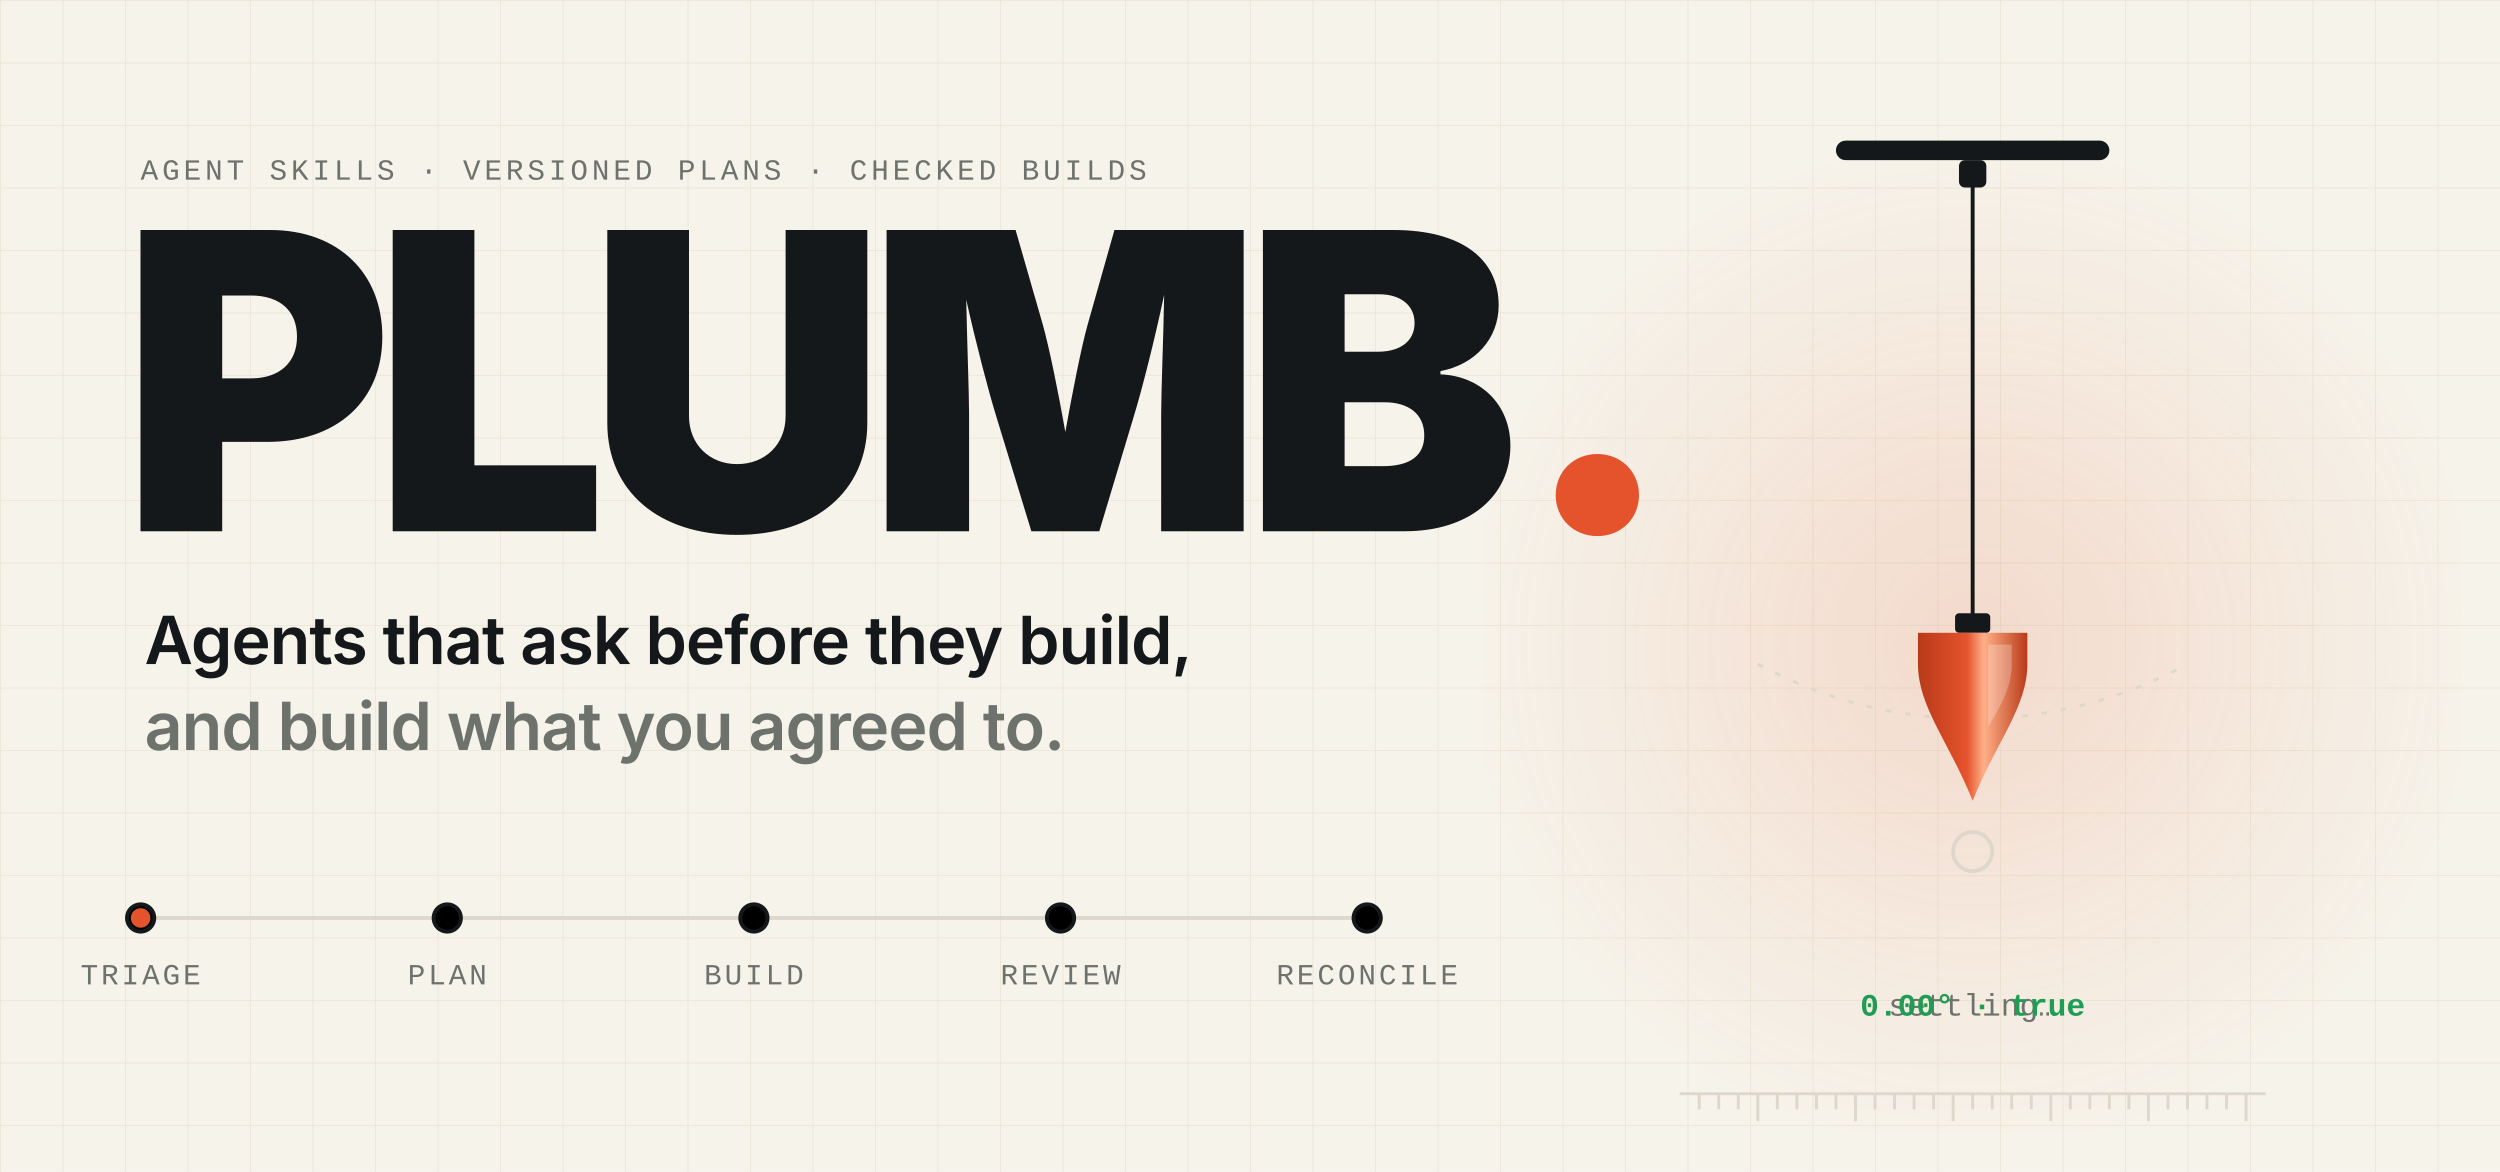
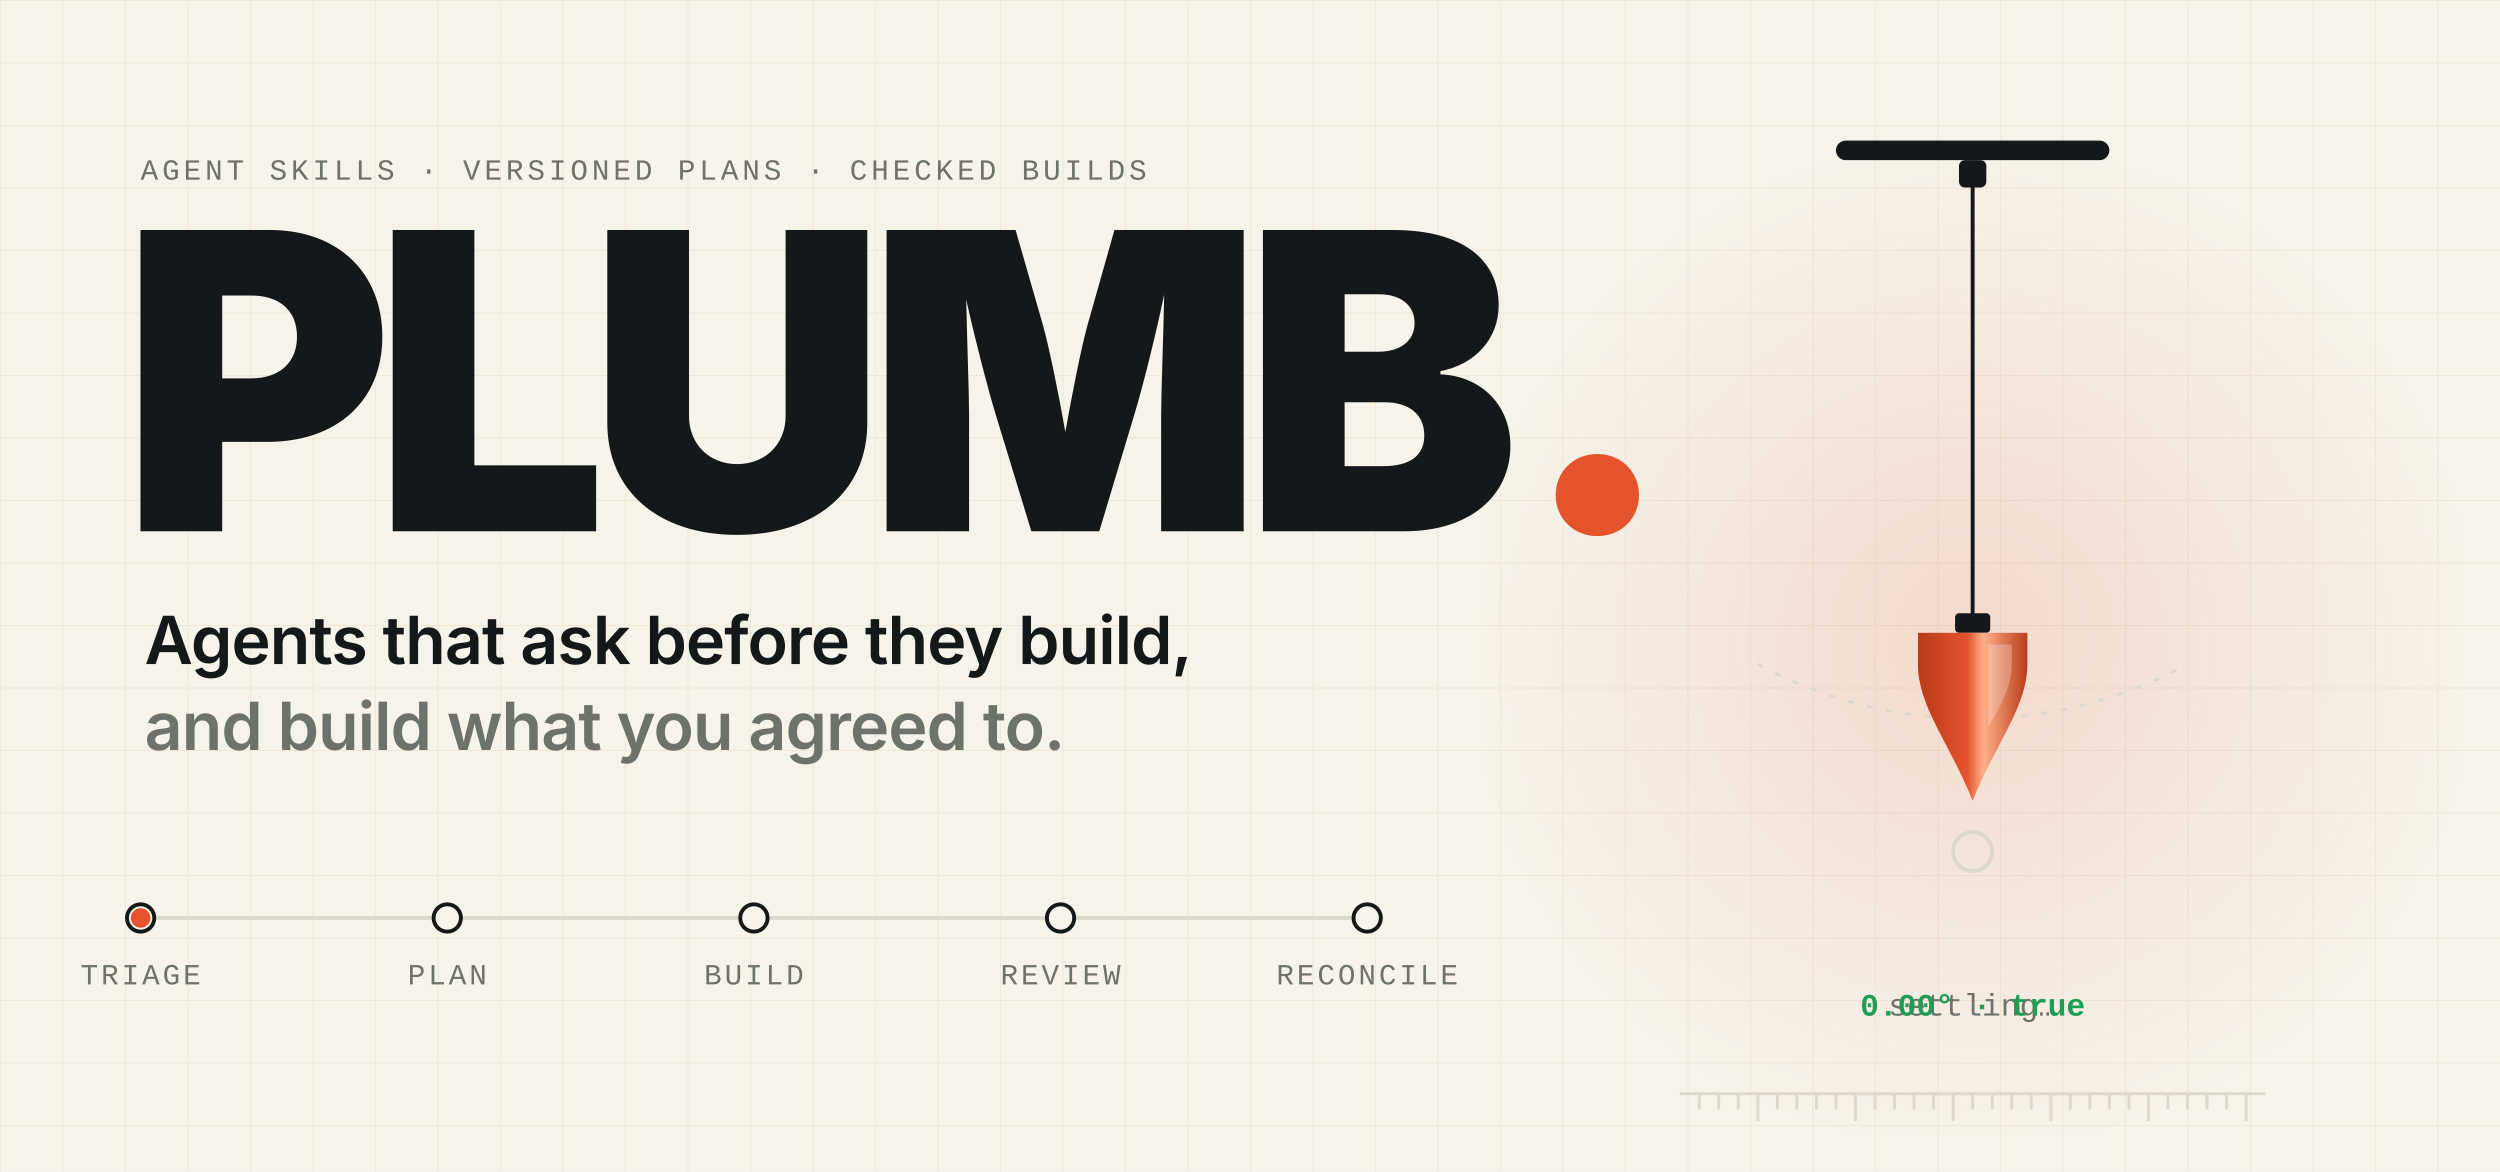
<svg xmlns="http://www.w3.org/2000/svg" width="1280" height="600" viewBox="0 0 1280 600" role="img" aria-labelledby="t d">
  <defs>
    <pattern id="grid" width="32" height="32" patternUnits="userSpaceOnUse">
      <path d="M32 0H0V32" fill="none" stroke="#ECE7DA" stroke-width="1" />
    </pattern>
    <radialGradient id="glow" cx="1010" cy="330" r="260" gradientUnits="userSpaceOnUse">
      <stop offset="0" stop-color="#E5532D" stop-opacity="0.16" />
      <stop offset="1" stop-color="#E5532D" stop-opacity="0" />
    </radialGradient>
    <linearGradient id="brass" x1="0" y1="0" x2="1" y2="0">
      <stop offset="0" stop-color="#B93A18" />
      <stop offset="0.45" stop-color="#E5532D" />
      <stop offset="0.6" stop-color="#FFB089" />
      <stop offset="1" stop-color="#B93A18" />
    </linearGradient>
    <style>
    .bob { transform-box: view-box; transform-origin: 1010px 92px; animation: swing 9.0s infinite; }
    @keyframes swing { 0.000% { transform: rotate(0deg); } 5.000% { transform: rotate(24deg); } 13.889% { transform: rotate(-18deg); } 22.778% { transform: rotate(13deg); } 31.667% { transform: rotate(-9deg); } 40.000% { transform: rotate(6deg); } 47.778% { transform: rotate(-3.5deg); } 55.000% { transform: rotate(1.8deg); } 61.667% { transform: rotate(-0.6deg); } 67.778% { transform: rotate(0deg); } 100% { transform: rotate(0deg); } }
    .bob { animation-timing-function: ease-in-out; }
    .trueline { stroke-dasharray: 340; stroke-dashoffset: 340; animation: draw 9.0s infinite; }
    @keyframes draw { 0%, 68.333% { stroke-dashoffset: 340; opacity: 0; } 68.889% { opacity: 1; }
      76.667%, 95.556% { stroke-dashoffset: 0; opacity: 1; } 100% { stroke-dashoffset: 0; opacity: 0; } }
    .settled { animation: settled 9.0s infinite; }
    @keyframes settled { 0%, 72.222% { opacity: 0; } 76.667%, 95.556% { opacity: 1; } 100% { opacity: 0; } }
    .measuring { animation: measuring 9.0s infinite; }
    @keyframes measuring { 0%, 70.000% { opacity: 1; } 72.222%, 97.778% { opacity: 0; } 100% { opacity: 1; } }
    .target { animation: target 9.0s infinite; transform-box: fill-box; transform-origin: center; }
    @keyframes target { 0%, 72.222% { stroke: #DDD8CB; transform: scale(1); }
      75.556% { stroke: #1F9D55; transform: scale(1.35); } 80.000%, 95.556% { stroke: #1F9D55; transform: scale(1); }
      100% { stroke: #DDD8CB; } }
    .runner { animation: run 7.5s cubic-bezier(.65,0,.35,1) infinite; }
    @keyframes run { 0%, 6% { transform: translateX(0); opacity: 0; } 8% { opacity: 1; }
      70% { transform: translateX(628px); opacity: 1; } 92% { transform: translateX(628px); opacity: 1; }
      100% { transform: translateX(628px); opacity: 0; } }
    @keyframes st0 { 0%, 7.333% { fill: #F6F3EA; } 8.000%, 92% { fill: #E5532D; } 100% { fill: #F6F3EA; } } .st0 { animation: st0 7.5s linear infinite; } @keyframes st1 { 0%, 23.333% { fill: #F6F3EA; } 24.000%, 92% { fill: #E5532D; } 100% { fill: #F6F3EA; } } .st1 { animation: st1 7.5s linear infinite; } @keyframes st2 { 0%, 39.333% { fill: #F6F3EA; } 40.000%, 92% { fill: #E5532D; } 100% { fill: #F6F3EA; } } .st2 { animation: st2 7.5s linear infinite; } @keyframes st3 { 0%, 55.333% { fill: #F6F3EA; } 56.000%, 92% { fill: #E5532D; } 100% { fill: #F6F3EA; } } .st3 { animation: st3 7.5s linear infinite; } @keyframes st4 { 0%, 71.333% { fill: #F6F3EA; } 72.000%, 92% { fill: #E5532D; } 100% { fill: #F6F3EA; } } .st4 { animation: st4 7.5s linear infinite; }
+     @media (prefers-reduced-motion: reduce) { * { animation: none !important; } .trueline { stroke-dashoffset: 0; }
+       .measuring, .runner { display: none; } .target { stroke: #1F9D55; } }
    </style>
  </defs>
  <rect width="1280" height="600" fill="#F6F3EA" />
  <rect width="1280" height="600" fill="url(#grid)" />
  <rect x="760" y="40" width="500" height="540" fill="url(#glow)" />
  <text x="72" y="92" font-family="ui-monospace, 'SF Mono', SFMono-Regular, Menlo, Consolas, 'Liberation Mono', monospace" font-size="15" letter-spacing="2" fill="#6E726C">AGENT SKILLS · VERSIONED PLANS · CHECKED BUILDS</text>
  <text x="62" y="272" font-family="Inter, -apple-system, BlinkMacSystemFont, 'Segoe UI', Helvetica, Arial, sans-serif" font-weight="900" font-size="212" letter-spacing="-10" fill="#15181A">PLUMB<tspan fill="#E5532D">.</tspan>
  </text>
  <text x="74" y="340" font-family="Inter, -apple-system, BlinkMacSystemFont, 'Segoe UI', Helvetica, Arial, sans-serif" font-weight="600" font-size="34" letter-spacing="-0.5" fill="#15181A">Agents that ask before they build,</text>
  <text x="74" y="384" font-family="Inter, -apple-system, BlinkMacSystemFont, 'Segoe UI', Helvetica, Arial, sans-serif" font-weight="600" font-size="34" letter-spacing="-0.5" fill="#6E726C">and build what you agreed to.</text>
  <line x1="72" y1="470" x2="700" y2="470" stroke="#DDD8CB" stroke-width="2" />
-   <circle class="st0" cx="72.0" cy="470" r="7" stroke="#15181A" stroke-width="2" />
+   <circle class="st0" cx="72.0" cy="470" r="7" fill="#F6F3EA" stroke="#15181A" stroke-width="2" />
  <text x="72.0" y="504" text-anchor="middle" font-family="ui-monospace, 'SF Mono', SFMono-Regular, Menlo, Consolas, 'Liberation Mono', monospace" font-size="15" letter-spacing="1.5" fill="#6E726C">TRIAGE</text>
-   <circle class="st1" cx="229.0" cy="470" r="7" stroke="#15181A" stroke-width="2" />
+   <circle class="st1" cx="229.0" cy="470" r="7" fill="#F6F3EA" stroke="#15181A" stroke-width="2" />
  <text x="229.0" y="504" text-anchor="middle" font-family="ui-monospace, 'SF Mono', SFMono-Regular, Menlo, Consolas, 'Liberation Mono', monospace" font-size="15" letter-spacing="1.5" fill="#6E726C">PLAN</text>
-   <circle class="st2" cx="386.0" cy="470" r="7" stroke="#15181A" stroke-width="2" />
+   <circle class="st2" cx="386.0" cy="470" r="7" fill="#F6F3EA" stroke="#15181A" stroke-width="2" />
  <text x="386.0" y="504" text-anchor="middle" font-family="ui-monospace, 'SF Mono', SFMono-Regular, Menlo, Consolas, 'Liberation Mono', monospace" font-size="15" letter-spacing="1.5" fill="#6E726C">BUILD</text>
-   <circle class="st3" cx="543.0" cy="470" r="7" stroke="#15181A" stroke-width="2" />
+   <circle class="st3" cx="543.0" cy="470" r="7" fill="#F6F3EA" stroke="#15181A" stroke-width="2" />
  <text x="543.0" y="504" text-anchor="middle" font-family="ui-monospace, 'SF Mono', SFMono-Regular, Menlo, Consolas, 'Liberation Mono', monospace" font-size="15" letter-spacing="1.5" fill="#6E726C">REVIEW</text>
-   <circle class="st4" cx="700.0" cy="470" r="7" stroke="#15181A" stroke-width="2" />
+   <circle class="st4" cx="700.0" cy="470" r="7" fill="#F6F3EA" stroke="#15181A" stroke-width="2" />
  <text x="700.0" y="504" text-anchor="middle" font-family="ui-monospace, 'SF Mono', SFMono-Regular, Menlo, Consolas, 'Liberation Mono', monospace" font-size="15" letter-spacing="1.5" fill="#6E726C">RECONCILE</text>
  <circle class="runner" cx="72" cy="470" r="5" fill="#E5532D" />
  <path d="M 900 300 A 230 230 0 0 0 1120 300" fill="none" stroke="#DDD8CB" stroke-width="1.5" stroke-dasharray="3 7" transform="translate(0 40)" />
  <rect x="940" y="72" width="140" height="10" rx="5" fill="#15181A" />
  <rect x="1003" y="82" width="14" height="14" rx="3" fill="#15181A" />
  <line class="trueline" x1="1010" y1="92" x2="1010" y2="430" stroke="#1F9D55" stroke-width="2" />
  <g class="bob">
    <line x1="1010" y1="92" x2="1010" y2="318" stroke="#15181A" stroke-width="2" />
    <rect x="1001" y="314" width="18" height="10" rx="2" fill="#15181A" />
    <path d="M 982 324 L 1038 324 L 1038 340 C 1038 362 1022 380 1010 410 C 998 380 982 362 982 340 Z" fill="url(#brass)" />
    <path d="M 1018 330 L 1030 330 L 1030 340 C 1030 352 1024 362 1018 372 Z" fill="#FFFFFF" opacity="0.25" />
  </g>
  <circle class="target" cx="1010" cy="436" r="10" fill="none" stroke="#DDD8CB" stroke-width="2" />
  <line x1="860" y1="560" x2="1160" y2="560" stroke="#DDD8CB" stroke-width="1.5" />
  <line x1="870" y1="560" x2="870" y2="568" stroke="#DDD8CB" stroke-width="1.5" />
  <line x1="880" y1="560" x2="880" y2="568" stroke="#DDD8CB" stroke-width="1.5" />
  <line x1="890" y1="560" x2="890" y2="568" stroke="#DDD8CB" stroke-width="1.5" />
  <line x1="900" y1="560" x2="900" y2="574" stroke="#DDD8CB" stroke-width="1.5" />
  <line x1="910" y1="560" x2="910" y2="568" stroke="#DDD8CB" stroke-width="1.5" />
  <line x1="920" y1="560" x2="920" y2="568" stroke="#DDD8CB" stroke-width="1.5" />
  <line x1="930" y1="560" x2="930" y2="568" stroke="#DDD8CB" stroke-width="1.5" />
  <line x1="940" y1="560" x2="940" y2="568" stroke="#DDD8CB" stroke-width="1.5" />
  <line x1="950" y1="560" x2="950" y2="574" stroke="#DDD8CB" stroke-width="1.5" />
  <line x1="960" y1="560" x2="960" y2="568" stroke="#DDD8CB" stroke-width="1.5" />
  <line x1="970" y1="560" x2="970" y2="568" stroke="#DDD8CB" stroke-width="1.5" />
  <line x1="980" y1="560" x2="980" y2="568" stroke="#DDD8CB" stroke-width="1.5" />
  <line x1="990" y1="560" x2="990" y2="568" stroke="#DDD8CB" stroke-width="1.5" />
  <line x1="1000" y1="560" x2="1000" y2="574" stroke="#DDD8CB" stroke-width="1.5" />
  <line x1="1010" y1="560" x2="1010" y2="568" stroke="#DDD8CB" stroke-width="1.5" />
  <line x1="1020" y1="560" x2="1020" y2="568" stroke="#DDD8CB" stroke-width="1.5" />
  <line x1="1030" y1="560" x2="1030" y2="568" stroke="#DDD8CB" stroke-width="1.5" />
  <line x1="1040" y1="560" x2="1040" y2="568" stroke="#DDD8CB" stroke-width="1.5" />
  <line x1="1050" y1="560" x2="1050" y2="574" stroke="#DDD8CB" stroke-width="1.5" />
  <line x1="1060" y1="560" x2="1060" y2="568" stroke="#DDD8CB" stroke-width="1.5" />
  <line x1="1070" y1="560" x2="1070" y2="568" stroke="#DDD8CB" stroke-width="1.5" />
  <line x1="1080" y1="560" x2="1080" y2="568" stroke="#DDD8CB" stroke-width="1.5" />
  <line x1="1090" y1="560" x2="1090" y2="568" stroke="#DDD8CB" stroke-width="1.5" />
  <line x1="1100" y1="560" x2="1100" y2="574" stroke="#DDD8CB" stroke-width="1.5" />
  <line x1="1110" y1="560" x2="1110" y2="568" stroke="#DDD8CB" stroke-width="1.5" />
  <line x1="1120" y1="560" x2="1120" y2="568" stroke="#DDD8CB" stroke-width="1.5" />
  <line x1="1130" y1="560" x2="1130" y2="568" stroke="#DDD8CB" stroke-width="1.5" />
  <line x1="1140" y1="560" x2="1140" y2="568" stroke="#DDD8CB" stroke-width="1.5" />
  <line x1="1150" y1="560" x2="1150" y2="574" stroke="#DDD8CB" stroke-width="1.5" />
  <text class="measuring" x="1010" y="520" text-anchor="middle" font-family="ui-monospace, 'SF Mono', SFMono-Regular, Menlo, Consolas, 'Liberation Mono', monospace" font-size="16" fill="#6E726C">settling…</text>
  <text class="settled" x="1010" y="520" text-anchor="middle" font-family="ui-monospace, 'SF Mono', SFMono-Regular, Menlo, Consolas, 'Liberation Mono', monospace" font-size="16" font-weight="700" fill="#1F9D55">0.00° · true</text>
</svg>
